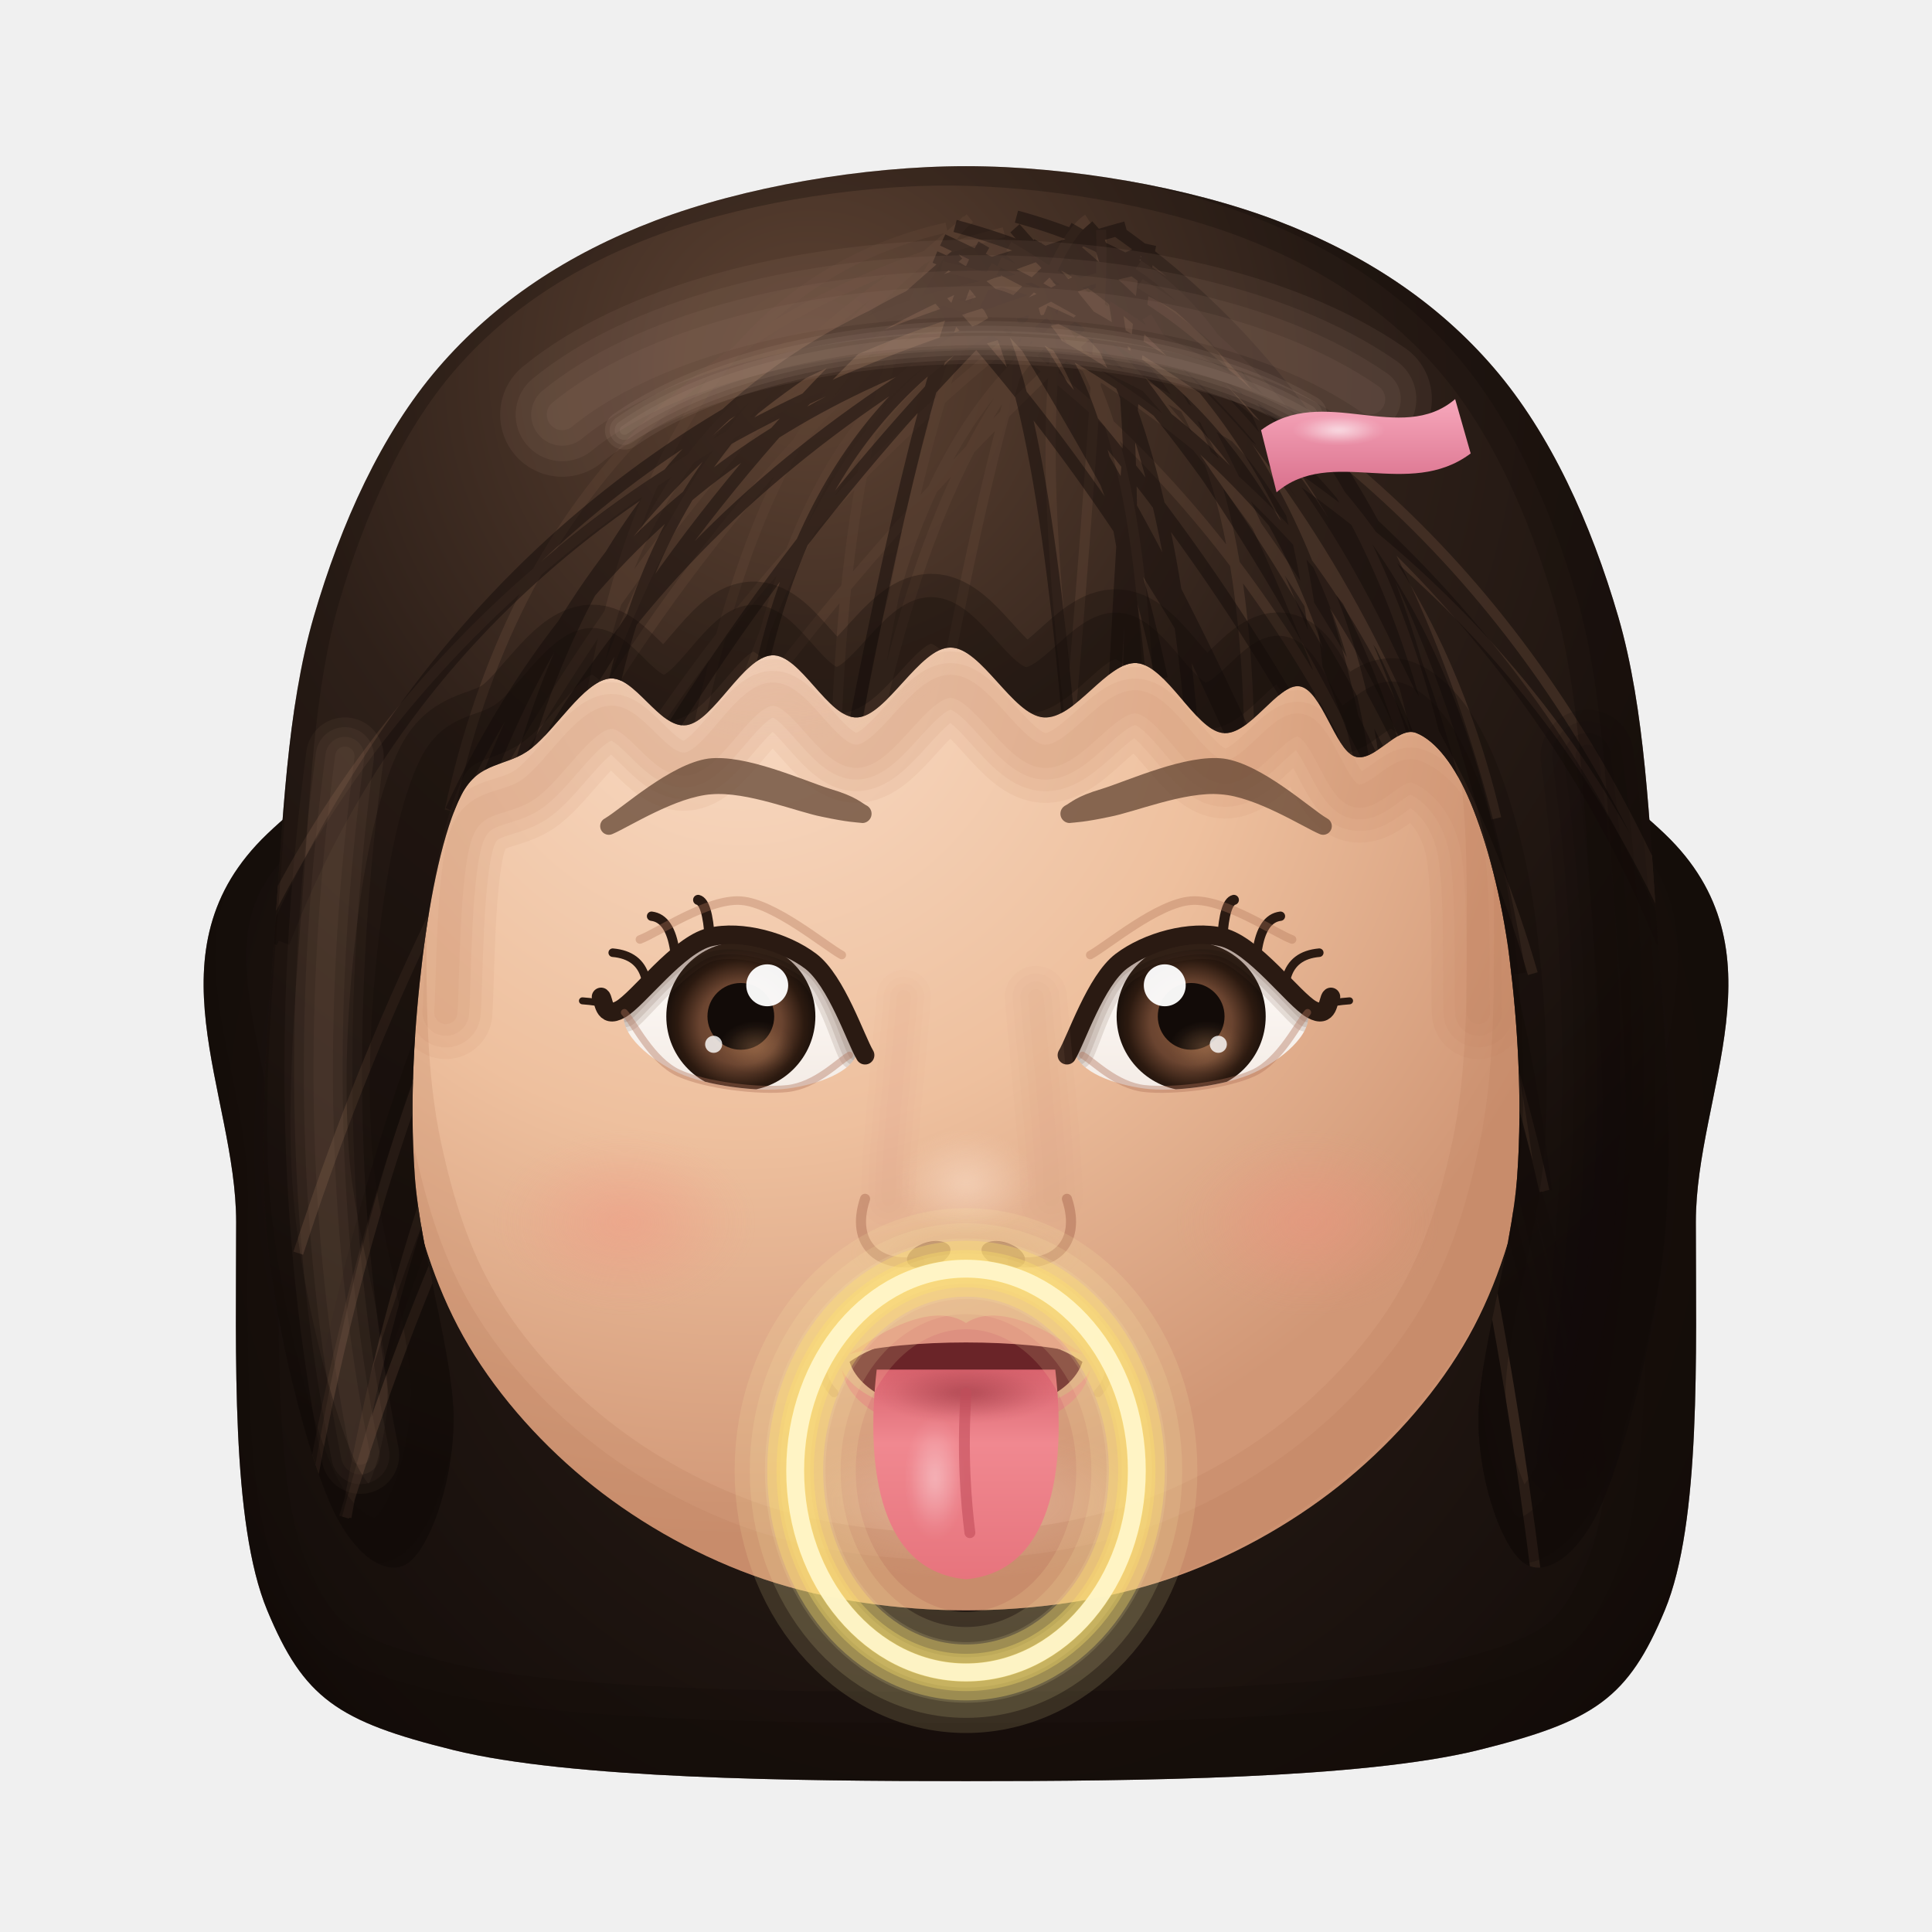
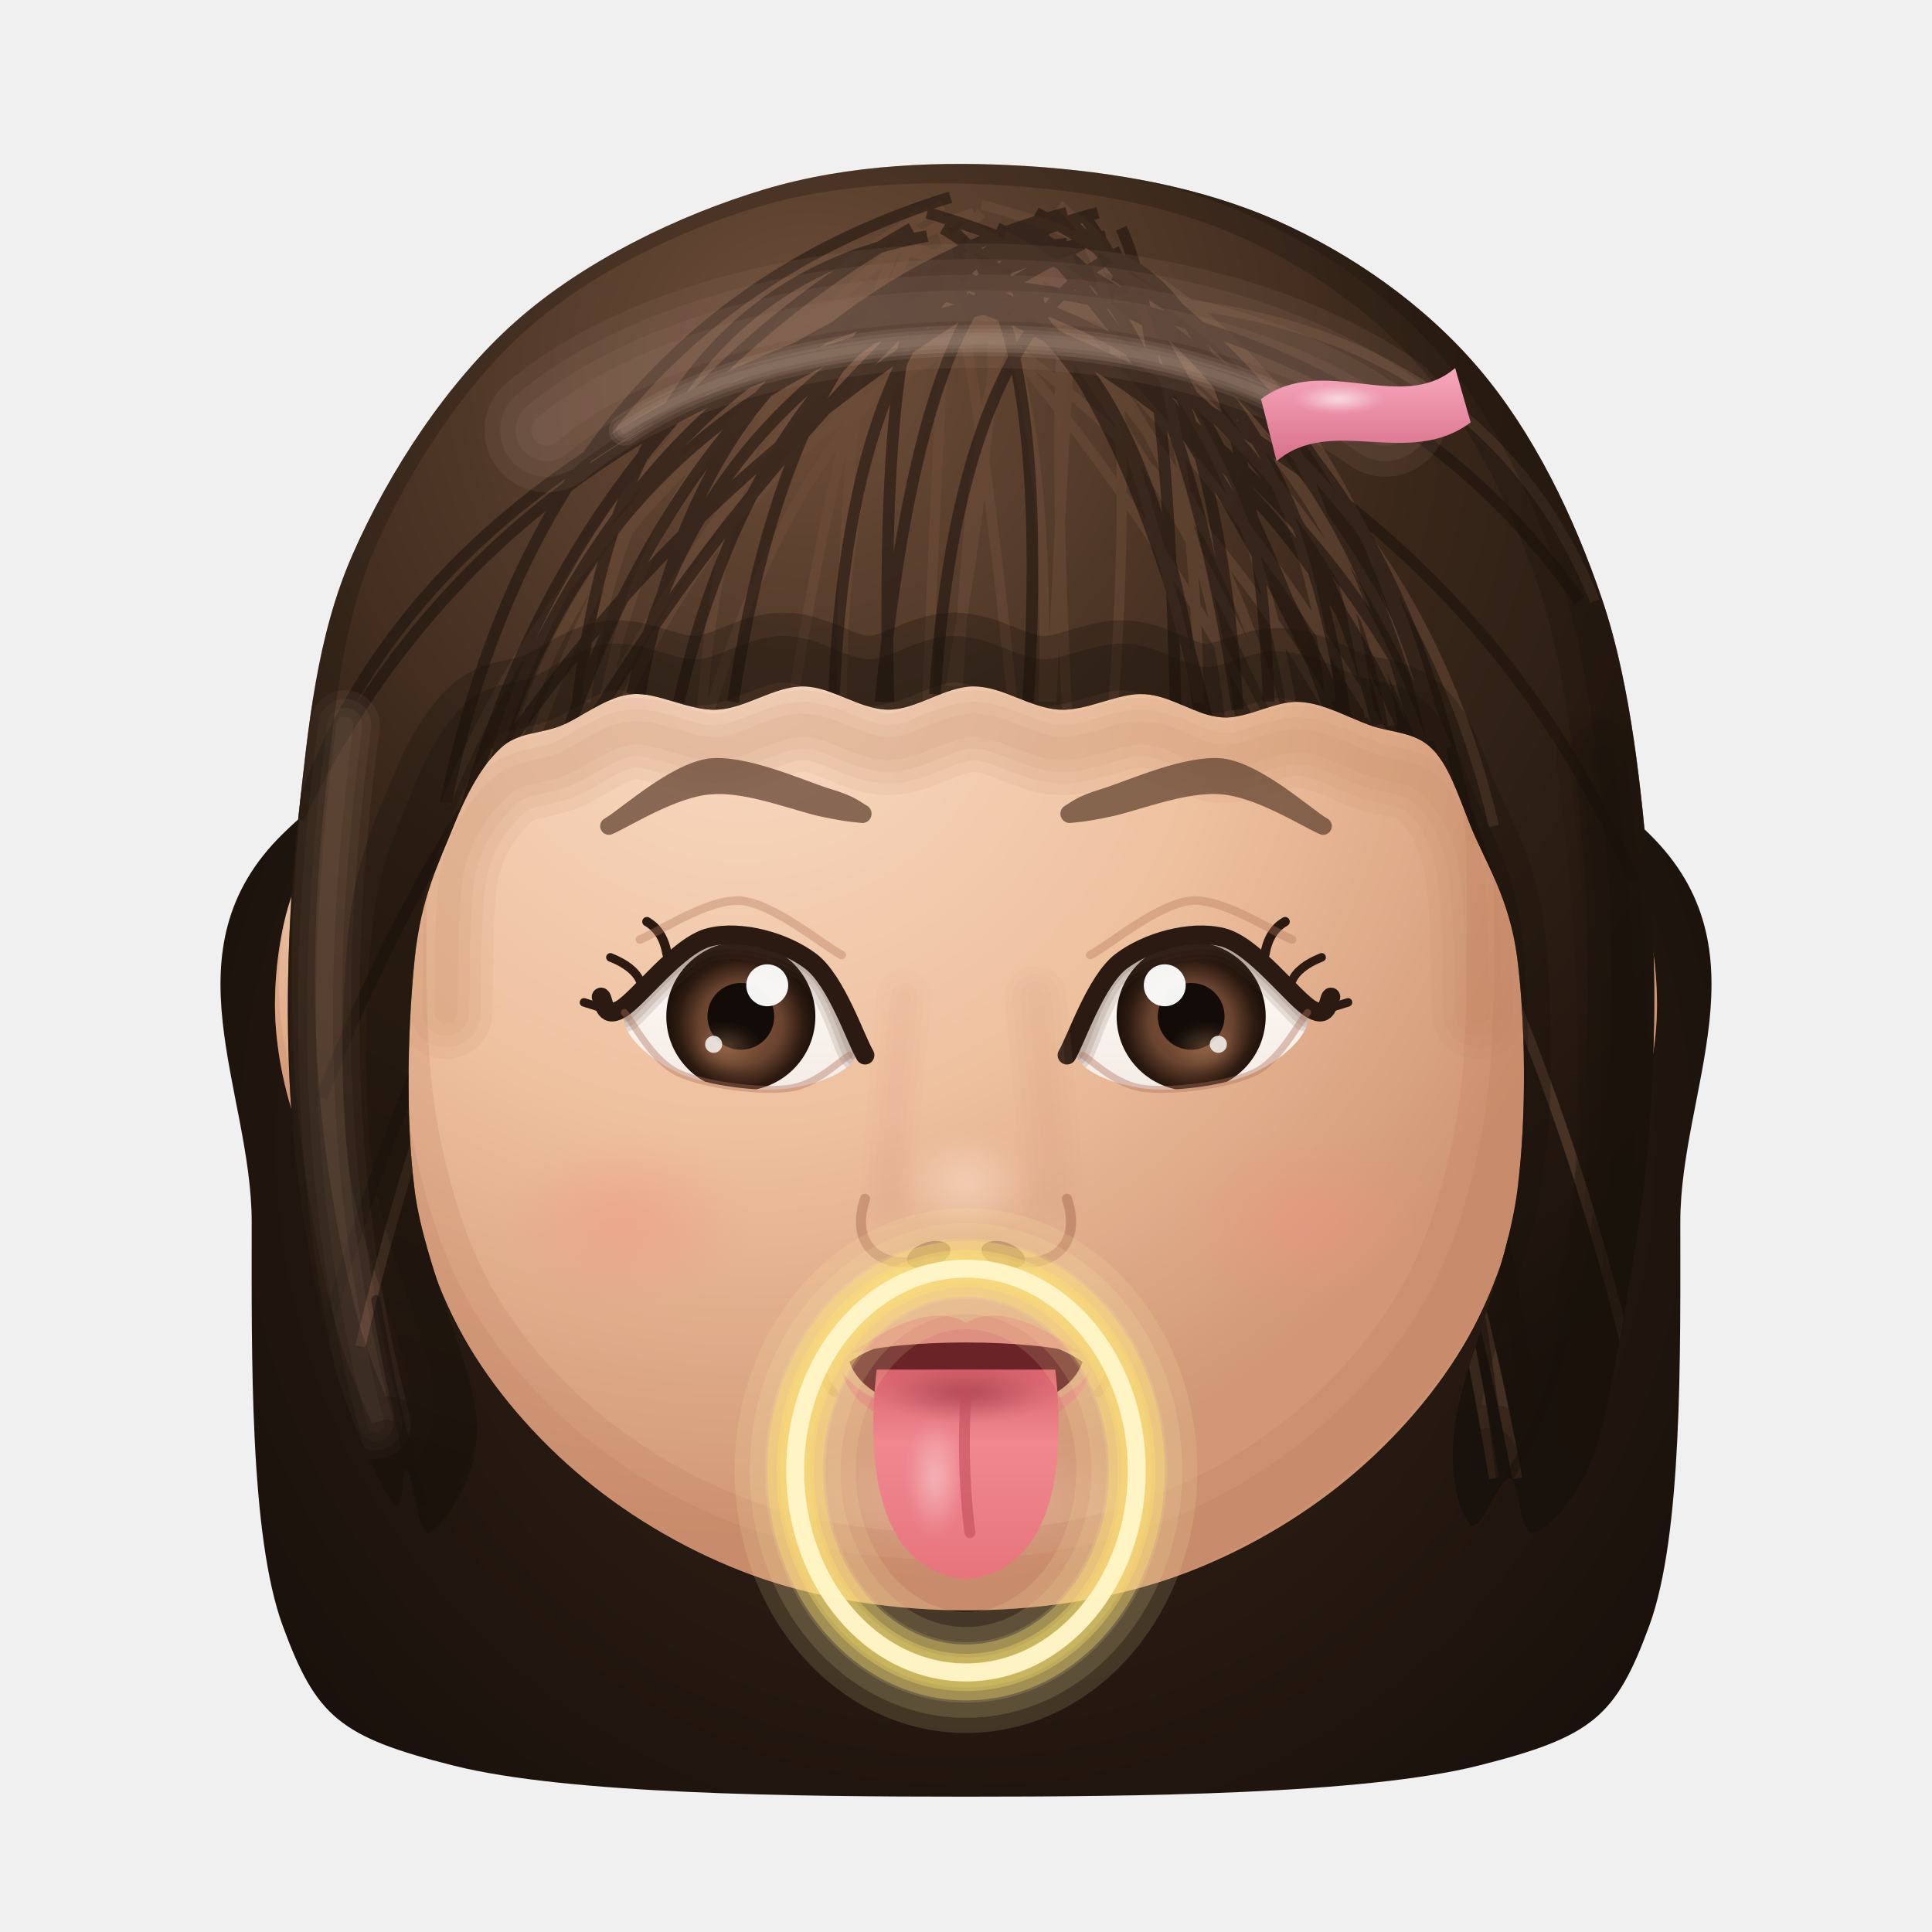
<svg xmlns="http://www.w3.org/2000/svg" viewBox="0 0 400 400" width="400" height="400">
  <defs>
-     <radialGradient id="recd31c5" cx="0" cy="20" r="110" gradientUnits="userSpaceOnUse">
-       <stop offset="0" stop-color="#2E2019" />
-       <stop offset="1" stop-color="#140D0A" />
-     </radialGradient>
-     <path id="pdc1b035" d="M-90,-20C-105.7,-5 -94,13.3 -94,30C-94,46.7 -94.7,68.7 -90,80C-85.3,91.3 -81,94.3 -66,98C-51,101.7 -22,102 0,102C22,102 51,101.7 66,98C81,94.3 85.3,91.3 90,80C94.7,68.7 94,46.7 94,30C94,13.3 105.7,-5 90,-20C74.3,-35 30,-60 0,-60C-30,-60 -74.3,-35 -90,-20Z" />
-     <clipPath id="cdc1b035">
-       <use href="#pdc1b035" />
-     </clipPath>
+     <radialGradient id="r935ad18" cx="0" cy="20" r="110" gradientUnits="userSpaceOnUse">
+       <stop offset="0" stop-color="#382619" />
+       <stop offset="1" stop-color="#1A110C" />
+     </radialGradient>
+     <path id="p3f4fd0a" d="M-88,-20C-103.3,-5 -92,13 -92,30C-92,47 -92.3,70.3 -88,82C-83.7,93.7 -80.7,96.3 -66,100C-51.3,103.7 -22,104 0,104C22,104 51.3,103.7 66,100C80.7,96.3 83.7,93.7 88,82C92.3,70.3 92,47 92,30C92,13 103.3,-5 88,-20C72.7,-35 29.3,-60 0,-60C-29.3,-60 -72.7,-35 -88,-20Z" />
    <radialGradient id="r80f656a" cx="-80" cy="-16" r="40" gradientUnits="userSpaceOnUse">
      <stop offset="0" stop-color="#F6D5BC" />
      <stop offset="0.55" stop-color="#EBBC9A" />
      <stop offset="1" stop-color="#CF9474" />
    </radialGradient>
    <path id="p6ff11f0" d="M-66,-16C-68.8,-21 -73.7,-22.3 -77,-22C-80.3,-21.7 -84,-18 -86,-14C-88,-10 -89,-3.3 -89,2C-89,7.3 -87.8,13.3 -86,18C-84.2,22.7 -81.3,27.8 -78,30C-74.7,32.2 -69,34.7 -66,31C-63,27.3 -60,15.8 -60,8C-60,0.2 -63.2,-11 -66,-16Z" />
    <radialGradient id="reec52cc" cx="0.5" cy="0.5" r="0.5">
      <stop offset="0" stop-color="#B97B5C" stop-opacity="0.45" />
      <stop offset="0.15" stop-color="#B97B5C" stop-opacity="0.405" />
      <stop offset="0.5" stop-color="#B97B5C" stop-opacity="0.225" />
      <stop offset="0.78" stop-color="#B97B5C" stop-opacity="0.072" />
      <stop offset="1" stop-color="#B97B5C" stop-opacity="0" />
    </radialGradient>
    <radialGradient id="r5f001e2" cx="0.5" cy="0.5" r="0.5">
      <stop offset="0" stop-color="#F9DCC6" stop-opacity="0.5" />
      <stop offset="0.15" stop-color="#F9DCC6" stop-opacity="0.45" />
      <stop offset="0.5" stop-color="#F9DCC6" stop-opacity="0.25" />
      <stop offset="0.78" stop-color="#F9DCC6" stop-opacity="0.08" />
      <stop offset="1" stop-color="#F9DCC6" stop-opacity="0" />
    </radialGradient>
    <clipPath id="c6ff11f0">
      <use href="#p6ff11f0" />
    </clipPath>
    <radialGradient id="r4cbd261" cx="60" cy="-16" r="40" gradientUnits="userSpaceOnUse">
      <stop offset="0" stop-color="#F6D5BC" />
      <stop offset="0.55" stop-color="#EBBC9A" />
      <stop offset="1" stop-color="#CF9474" />
    </radialGradient>
    <path id="p740158a" d="M66,-16C68.8,-21 73.7,-22.3 77,-22C80.3,-21.7 84,-18 86,-14C88,-10 89,-3.3 89,2C89,7.3 87.8,13.3 86,18C84.2,22.7 81.3,27.8 78,30C74.7,32.2 69,34.7 66,31C63,27.3 60,15.8 60,8C60,0.2 63.2,-11 66,-16Z" />
    <clipPath id="c740158a">
      <use href="#p740158a" />
    </clipPath>
    <radialGradient id="reb9136f" cx="-28.8" cy="-44.5" r="115" gradientUnits="userSpaceOnUse">
      <stop offset="0" stop-color="#F9DCC6" />
      <stop offset="0.55" stop-color="#EEC09E" />
      <stop offset="1" stop-color="#D19776" />
    </radialGradient>
    <path id="p3d2956b" d="M0,-82C12.7,-82 27.8,-80.7 38,-77C48.2,-73.3 55.3,-67.5 61,-60C66.7,-52.5 69.8,-41.7 72,-32C74.2,-22.3 74,-11.3 74,-2C74,7.3 73.7,16 72,24C70.3,32 68,39.3 64,46C60,52.7 54.3,59 48,64C41.7,69 34,73.3 26,76C18,78.7 8.7,80 0,80C-8.7,80 -18,78.7 -26,76C-34,73.3 -41.7,69 -48,64C-54.3,59 -60,52.7 -64,46C-68,39.3 -70.3,32 -72,24C-73.7,16 -74,7.3 -74,-2C-74,-11.3 -74.2,-22.3 -72,-32C-69.8,-41.7 -66.7,-52.5 -61,-60C-55.3,-67.5 -48.2,-73.3 -38,-77C-27.8,-80.7 -12.7,-82 0,-82Z" />
    <radialGradient id="r905c3b6" cx="0.5" cy="0.5" r="0.5">
      <stop offset="0" stop-color="#F3907F" stop-opacity="0.38" />
      <stop offset="0.15" stop-color="#F3907F" stop-opacity="0.342" />
      <stop offset="0.5" stop-color="#F3907F" stop-opacity="0.19" />
      <stop offset="0.78" stop-color="#F3907F" stop-opacity="0.061" />
      <stop offset="1" stop-color="#F3907F" stop-opacity="0" />
    </radialGradient>
-     <path id="p8569b68" d="M66,3C65.8,-0.7 66.3,-13.8 65,-19C63.7,-24.2 60.5,-27 58,-28C55.5,-29 52.5,-24 50,-25C47.5,-26 45.8,-33.5 43,-34C40.2,-34.5 36.5,-27.5 33,-28C29.5,-28.5 25.8,-36.7 22,-37C18.2,-37.3 14,-29.7 10,-30C6,-30.3 2,-39 -2,-39C-6,-39 -10.2,-30.2 -14,-30C-17.8,-29.8 -21.3,-38.2 -25,-38C-28.7,-37.8 -32.5,-29.5 -36,-29C-39.5,-28.5 -42.7,-35.5 -46,-35C-49.3,-34.5 -52.8,-28.5 -56,-26C-59.2,-23.5 -63.2,-24.8 -65,-20C-66.8,-15.2 -66.7,-0.8 -67,3" />
+     <path id="p5584b2d" d="M66,3C65.8,-0.2 66,-11.2 65,-16C64,-20.8 62.2,-23.8 60,-26C57.8,-28.2 54.8,-28 52,-29C49.2,-30 46.2,-31.8 43,-32C39.8,-32.2 36.3,-29.8 33,-30C29.7,-30.2 26.5,-32.8 23,-33C19.5,-33.2 15.7,-30.8 12,-31C8.3,-31.2 4.7,-34 1,-34C-2.7,-34 -6.3,-31 -10,-31C-13.7,-31 -17.3,-34 -21,-34C-24.7,-34 -28.3,-31.2 -32,-31C-35.7,-30.8 -39.7,-33.3 -43,-33C-46.3,-32.7 -49.2,-30.2 -52,-29C-54.8,-27.8 -57.7,-28.2 -60,-26C-62.3,-23.8 -64.8,-20.8 -66,-16C-67.2,-11.2 -66.8,-0.2 -67,3" />
    <radialGradient id="r86c3597" cx="0.5" cy="0.5" r="0.5">
      <stop offset="0" stop-color="#F9DCC6" stop-opacity="0.35" />
      <stop offset="0.15" stop-color="#F9DCC6" stop-opacity="0.315" />
      <stop offset="0.5" stop-color="#F9DCC6" stop-opacity="0.175" />
      <stop offset="0.78" stop-color="#F9DCC6" stop-opacity="0.056" />
      <stop offset="1" stop-color="#F9DCC6" stop-opacity="0" />
    </radialGradient>
    <clipPath id="c3d2956b">
      <use href="#p3d2956b" />
    </clipPath>
    <path id="p6104e40" d="M-45.5,-20C-43.4,-20.9 -37.3,-24.8 -32.8,-25.1C-28.2,-25.5 -21.7,-22.8 -18.5,-22.2C-15.2,-21.5 -14.2,-21.5 -13.3,-21.4 A1.2,1.2 0 0 0 -12.7,-23.6C-13.5,-24 -14.1,-24.8 -17.5,-25.8C-21,-26.9 -28.4,-30.3 -33.2,-29.7C-38.1,-29 -44.3,-23.3 -46.5,-22 A1.1,1.1 0 0 0 -45.5,-20Z" />
    <path id="pb39725d" d="M46.5,-22C44.3,-23.3 38.1,-29 33.2,-29.7C28.4,-30.3 21,-26.9 17.5,-25.8C14.1,-24.8 13.5,-24 12.7,-23.6 A1.2,1.2 0 0 0 13.3,-21.4C14.2,-21.5 15.2,-21.5 18.5,-22.2C21.7,-22.8 28.2,-25.5 32.8,-25.1C37.3,-24.8 43.4,-20.9 45.5,-20 A1.1,1.1 0 0 0 46.5,-22Z" />
    <linearGradient id="l643fc11" x1="0" y1="0" x2="0" y2="1">
      <stop offset="0" stop-color="#E9DDD7" />
      <stop offset="0.35" stop-color="#FBF6F2" />
      <stop offset="1" stop-color="#F4ECE6" />
    </linearGradient>
    <path id="pf1b0d2a" d="M-14,8C-13.5,5.3 -16.8,-0.7 -20,-3.1C-23.2,-5.4 -29,-7.1 -33,-6.1C-37,-5.1 -43.3,0.2 -44,3C-44.7,5.8 -40.5,9.2 -37,10.8C-33.5,12.4 -26.8,13.3 -23,12.8C-19.2,12.3 -14.5,10.7 -14,8Z" />
    <radialGradient id="r6b9c2b1" cx="0.5" cy="0.55" r="0.5">
      <stop offset="0" stop-color="#8A5A3C" />
      <stop offset="0.55" stop-color="#6A4430" />
      <stop offset="0.85" stop-color="#2C1A10" />
      <stop offset="1" stop-color="#1C110B" />
    </radialGradient>
    <radialGradient id="ra677a06" cx="0.5" cy="0.5" r="0.5">
      <stop offset="0" stop-color="#C08A5E" stop-opacity="0.35" />
      <stop offset="0.15" stop-color="#C08A5E" stop-opacity="0.315" />
      <stop offset="0.5" stop-color="#C08A5E" stop-opacity="0.175" />
      <stop offset="0.78" stop-color="#C08A5E" stop-opacity="0.056" />
      <stop offset="1" stop-color="#C08A5E" stop-opacity="0" />
    </radialGradient>
    <clipPath id="cf1b0d2a">
      <use href="#pf1b0d2a" />
    </clipPath>
    <path id="p7182d89" d="M-13,8.5C-14.2,6.5 -16.7,-1.1 -20,-3.6C-23.3,-6.1 -28.9,-7.7 -33,-6.7C-37.1,-5.7 -42.2,1.3 -44.5,2.6C-46.8,3.9 -46.6,1.3 -47,1" />
    <path id="p123917f" d="M14,8C13.5,5.3 16.8,-0.7 20,-3.1C23.2,-5.4 29,-7.1 33,-6.1C37,-5.1 43.3,0.2 44,3C44.7,5.8 40.5,9.2 37,10.8C33.5,12.4 26.8,13.3 23,12.8C19.2,12.3 14.5,10.7 14,8Z" />
    <clipPath id="c123917f">
      <use href="#p123917f" />
    </clipPath>
    <radialGradient id="ra966ed8" cx="0.5" cy="0.5" r="0.5">
      <stop offset="0" stop-color="#F9DCC6" stop-opacity="0.55" />
      <stop offset="0.15" stop-color="#F9DCC6" stop-opacity="0.495" />
      <stop offset="0.5" stop-color="#F9DCC6" stop-opacity="0.275" />
      <stop offset="0.78" stop-color="#F9DCC6" stop-opacity="0.088" />
      <stop offset="1" stop-color="#F9DCC6" stop-opacity="0" />
    </radialGradient>
    <radialGradient id="r39f7eea" cx="0.5" cy="0.5" r="0.5">
      <stop offset="0" stop-color="#B97B5C" stop-opacity="0.22" />
      <stop offset="0.15" stop-color="#B97B5C" stop-opacity="0.198" />
      <stop offset="0.5" stop-color="#B97B5C" stop-opacity="0.11" />
      <stop offset="0.78" stop-color="#B97B5C" stop-opacity="0.035" />
      <stop offset="1" stop-color="#B97B5C" stop-opacity="0" />
    </radialGradient>
    <linearGradient id="l51261d5" x1="0" y1="0" x2="0" y2="1">
      <stop offset="0" stop-color="#D9636E" />
      <stop offset="0.35" stop-color="#F08890" />
      <stop offset="1" stop-color="#E7747D" />
    </linearGradient>
    <radialGradient id="r46a6bf5" cx="0.5" cy="0.5" r="0.5">
      <stop offset="0" stop-color="#FFFFFF" stop-opacity="0.35" />
      <stop offset="0.15" stop-color="#FFFFFF" stop-opacity="0.315" />
      <stop offset="0.5" stop-color="#FFFFFF" stop-opacity="0.175" />
      <stop offset="0.78" stop-color="#FFFFFF" stop-opacity="0.056" />
      <stop offset="1" stop-color="#FFFFFF" stop-opacity="0" />
    </radialGradient>
    <radialGradient id="r016c783" cx="0.5" cy="0.5" r="0.5">
      <stop offset="0" stop-color="#8E2E38" stop-opacity="0.5" />
      <stop offset="0.15" stop-color="#8E2E38" stop-opacity="0.45" />
      <stop offset="0.5" stop-color="#8E2E38" stop-opacity="0.25" />
      <stop offset="0.78" stop-color="#8E2E38" stop-opacity="0.08" />
      <stop offset="1" stop-color="#8E2E38" stop-opacity="0" />
    </radialGradient>
    <clipPath id="cb35c1b0">
      <path d="M-11.5,49 C-13,62 -11,75 0,76 C11,75 13,62 11.5,49Z" />
    </clipPath>
-     <radialGradient id="re4d4802" cx="-20" cy="-80" r="150" gradientUnits="userSpaceOnUse">
-       <stop offset="0" stop-color="#5E4333" />
-       <stop offset="0.45" stop-color="#2E2019" />
-       <stop offset="1" stop-color="#140D0A" />
-     </radialGradient>
-     <path id="pfc30fd0" d="M-82,66C-85,59 -88.8,44.3 -90,32C-91.2,19.7 -90,5.3 -89,-8C-88,-21.3 -87.5,-36 -84,-48C-80.5,-60 -75.3,-71.5 -68,-80C-60.7,-88.5 -51.3,-94.7 -40,-99C-28.7,-103.3 -13.3,-106 0,-106C13.3,-106 28.7,-103.3 40,-99C51.3,-94.7 60.7,-88.5 68,-80C75.3,-71.5 80.5,-60 84,-48C87.5,-36 88,-21.3 89,-8C90,5.3 91.2,19.7 90,32C88.8,44.3 85,59 82,66C79,73 74.7,75.7 72,74C69.3,72.3 66.2,64.3 66,56C65.8,47.7 70.3,34 71,24C71.7,14 71,4 70,-4C69,-12 67,-19.2 65,-24C63,-28.8 60.5,-32 58,-33C55.5,-34 52.5,-29 50,-30C47.5,-31 45.8,-38.5 43,-39C40.2,-39.5 36.5,-32.5 33,-33C29.5,-33.5 25.8,-41.7 22,-42C18.2,-42.3 14,-34.7 10,-35C6,-35.3 2,-44 -2,-44C-6,-44 -10.2,-35.2 -14,-35C-17.8,-34.8 -21.3,-43.2 -25,-43C-28.7,-42.8 -32.5,-34.5 -36,-34C-39.5,-33.5 -42.7,-40.5 -46,-40C-49.3,-39.5 -52.8,-33.5 -56,-31C-59.2,-28.5 -62.7,-29.5 -65,-25C-67.3,-20.5 -69,-12.2 -70,-4C-71,4.2 -71.7,14 -71,24C-70.3,34 -65.8,47.7 -66,56C-66.2,64.3 -69.3,72.3 -72,74C-74.7,75.7 -79,73 -82,66Z" />
-     <clipPath id="cfc30fd0">
-       <use href="#pfc30fd0" />
+     <radialGradient id="rf20a7a3" cx="-20" cy="-80" r="160" gradientUnits="userSpaceOnUse">
+       <stop offset="0" stop-color="#6E4E3A" />
+       <stop offset="0.5" stop-color="#382619" />
+       <stop offset="1" stop-color="#1A110C" />
+     </radialGradient>
+     <path id="p1b52495" d="M-74,66C-75.7,63.3 -79.8,54.7 -82,46C-84.2,37.3 -86.3,25.3 -87,14C-87.7,2.7 -87.3,-10.3 -86,-22C-84.7,-33.7 -83.7,-45.3 -79,-56C-74.3,-66.7 -66.8,-78.2 -58,-86C-49.2,-93.8 -37,-99.7 -26,-103C-15,-106.3 -3,-106.7 8,-106C19,-105.3 30.3,-103.3 40,-99C49.7,-94.7 59,-88.2 66,-80C73,-71.8 78.3,-61 82,-50C85.7,-39 87,-25.3 88,-14C89,-2.7 88.7,8 88,18C87.3,28 85.3,38.7 84,46C82.7,53.3 81.8,58 80,62C78.2,66 74.7,69.8 73,70C71.3,70.2 71.3,63.2 70,63C68.7,62.8 66.2,70.2 65,69C63.8,67.8 62,63.2 63,56C64,48.8 69.7,36 71,26C72.3,16 72,3.8 71,-4C70,-11.8 66.8,-16.5 65,-21C63.2,-25.5 62.2,-28.8 60,-31C57.8,-33.2 54.8,-33 52,-34C49.2,-35 46.2,-36.8 43,-37C39.8,-37.2 36.3,-34.8 33,-35C29.7,-35.2 26.5,-37.8 23,-38C19.5,-38.2 15.7,-35.8 12,-36C8.3,-36.2 4.7,-39 1,-39C-2.7,-39 -6.3,-36 -10,-36C-13.7,-36 -17.3,-39 -21,-39C-24.7,-39 -28.3,-36.2 -32,-36C-35.7,-35.8 -39.7,-38.3 -43,-38C-46.3,-37.7 -49.2,-35.2 -52,-34C-54.8,-32.8 -57.7,-33.2 -60,-31C-62.3,-28.8 -64.2,-25.5 -66,-21C-67.8,-16.5 -70.2,-11.8 -71,-4C-71.8,3.8 -72.3,16 -71,26C-69.7,36 -63.3,48.7 -63,56C-62.7,63.3 -67.5,69 -69,70C-70.5,71 -71.2,62.7 -72,62C-72.8,61.3 -72.3,68.7 -74,66Z" />
+     <clipPath id="c1b52495">
+       <use href="#p1b52495" />
    </clipPath>
    <linearGradient id="l6bf6fd4" x1="0" y1="0" x2="0" y2="1">
      <stop offset="0" stop-color="#F7A8BC" />
      <stop offset="1" stop-color="#D9708C" />
    </linearGradient>
    <radialGradient id="r46abcca" cx="0.5" cy="0.5" r="0.5">
      <stop offset="0" stop-color="#FFFFFF" stop-opacity="0.6" />
      <stop offset="0.15" stop-color="#FFFFFF" stop-opacity="0.54" />
      <stop offset="0.5" stop-color="#FFFFFF" stop-opacity="0.3" />
      <stop offset="0.78" stop-color="#FFFFFF" stop-opacity="0.096" />
      <stop offset="1" stop-color="#FFFFFF" stop-opacity="0" />
    </radialGradient>
  </defs>
  <g transform="translate(200 204.8) scale(1.6075)">
-     <use href="#pdc1b035" fill="url(#recd31c5)" />
-     <g clip-path="url(#cdc1b035)">
-       <g transform="translate(-2.5 -3.5)">
-         <use href="#pdc1b035" fill="none" stroke="#140D0A" stroke-linecap="round" stroke-linejoin="round" stroke-opacity="0.293" stroke-width="16" />
-         <use href="#pdc1b035" fill="none" stroke="#140D0A" stroke-linecap="round" stroke-linejoin="round" stroke-opacity="0.293" stroke-width="8" />
-       </g>
-     </g>
+     <use href="#p3f4fd0a" fill="url(#r935ad18)" />
    <use href="#p6ff11f0" fill="url(#r80f656a)" />
    <g clip-path="url(#c6ff11f0)">
      <ellipse cx="-79" cy="2" rx="8" ry="15" fill="url(#reec52cc)" />
      <ellipse cx="-84" cy="-10" rx="5" ry="8" fill="url(#r5f001e2)" />
      <path d="M-74,-14 C-84,-14 -86,6 -79,20" fill="none" stroke="#B97B5C" stroke-width="2.2" stroke-linecap="round" stroke-linejoin="round" stroke-opacity="0.45" />
    </g>
    <g clip-path="url(#c6ff11f0)">
      <g transform="translate(-1.5 -2.5)">
        <use href="#p6ff11f0" fill="none" stroke="#B97B5C" stroke-linecap="round" stroke-linejoin="round" stroke-opacity="0.194" stroke-width="8" />
        <use href="#p6ff11f0" fill="none" stroke="#B97B5C" stroke-linecap="round" stroke-linejoin="round" stroke-opacity="0.194" stroke-width="4" />
      </g>
    </g>
    <use href="#p740158a" fill="url(#r4cbd261)" />
    <g clip-path="url(#c740158a)">
      <ellipse cx="79" cy="2" rx="8" ry="15" fill="url(#reec52cc)" />
      <ellipse cx="84" cy="-10" rx="5" ry="8" fill="url(#r5f001e2)" />
      <path d="M74,-14 C84,-14 86,6 79,20" fill="none" stroke="#B97B5C" stroke-width="2.2" stroke-linecap="round" stroke-linejoin="round" stroke-opacity="0.45" />
    </g>
    <g clip-path="url(#c740158a)">
      <g transform="translate(1.5 -2.5)">
        <use href="#p740158a" fill="none" stroke="#B97B5C" stroke-linecap="round" stroke-linejoin="round" stroke-opacity="0.194" stroke-width="8" />
        <use href="#p740158a" fill="none" stroke="#B97B5C" stroke-linecap="round" stroke-linejoin="round" stroke-opacity="0.194" stroke-width="4" />
      </g>
    </g>
    <g clip-path="url(#c3d2956b)">
      <use href="#p3d2956b" fill="url(#reb9136f)" />
      <ellipse cx="-44" cy="30" rx="17" ry="12" fill="url(#r905c3b6)" />
      <ellipse cx="44" cy="30" rx="17" ry="12" fill="url(#r905c3b6)" />
      <ellipse cx="-24" cy="-50" rx="26" ry="18" fill="url(#r5f001e2)" />
-       <use href="#p8569b68" fill="none" stroke="#B97B5C" stroke-linecap="round" stroke-linejoin="round" stroke-opacity="0.092" stroke-width="12" />
-       <use href="#p8569b68" fill="none" stroke="#B97B5C" stroke-linecap="round" stroke-linejoin="round" stroke-opacity="0.092" stroke-width="9" />
-       <use href="#p8569b68" fill="none" stroke="#B97B5C" stroke-linecap="round" stroke-linejoin="round" stroke-opacity="0.092" stroke-width="6" />
-       <use href="#p8569b68" fill="none" stroke="#B97B5C" stroke-linecap="round" stroke-linejoin="round" stroke-opacity="0.092" stroke-width="3" />
+       <use href="#p5584b2d" fill="none" stroke="#B97B5C" stroke-linecap="round" stroke-linejoin="round" stroke-opacity="0.085" stroke-width="12" />
+       <use href="#p5584b2d" fill="none" stroke="#B97B5C" stroke-linecap="round" stroke-linejoin="round" stroke-opacity="0.085" stroke-width="9" />
+       <use href="#p5584b2d" fill="none" stroke="#B97B5C" stroke-linecap="round" stroke-linejoin="round" stroke-opacity="0.085" stroke-width="6" />
+       <use href="#p5584b2d" fill="none" stroke="#B97B5C" stroke-linecap="round" stroke-linejoin="round" stroke-opacity="0.085" stroke-width="3" />
      <ellipse cx="0" cy="66" rx="26" ry="10" fill="url(#r86c3597)" />
    </g>
    <g clip-path="url(#c3d2956b)">
      <g transform="translate(-2.5 -3)">
-         <use href="#p3d2956b" fill="none" stroke="#B97B5C" stroke-linecap="round" stroke-linejoin="round" stroke-opacity="0.213" stroke-width="14" />
-         <use href="#p3d2956b" fill="none" stroke="#B97B5C" stroke-linecap="round" stroke-linejoin="round" stroke-opacity="0.213" stroke-width="7" />
+         <use href="#p3d2956b" fill="none" stroke="#B97B5C" stroke-linecap="round" stroke-linejoin="round" stroke-opacity="0.200" stroke-width="14" />
+         <use href="#p3d2956b" fill="none" stroke="#B97B5C" stroke-linecap="round" stroke-linejoin="round" stroke-opacity="0.200" stroke-width="7" />
      </g>
    </g>
    <use href="#p6104e40" fill="#5E412F" fill-opacity=".72" />
    <use href="#pb39725d" fill="#5E412F" fill-opacity=".72" />
    <g clip-path="url(#cf1b0d2a)">
      <use href="#pf1b0d2a" fill="url(#l643fc11)" />
      <circle cx="-29" cy="3.5" r="9.6" fill="url(#r6b9c2b1)" />
      <circle cx="-29" cy="3.5" r="4.3" fill="#120B08" />
-       <ellipse cx="-27" cy="7.5" rx="4.8" ry="3.4" fill="url(#ra677a06)" />
+       <ellipse cx="-31" cy="7.5" rx="4.8" ry="3.4" fill="url(#ra677a06)" />
      <g fill="none" stroke="#5A3A2C" stroke-linecap="round" stroke-linejoin="round" stroke-opacity="0.139">
        <path d="M-14,8C-15,6.2 -16.8,-0.7 -20,-3.1C-23.2,-5.4 -29,-7.1 -33,-6.1C-37,-5.1 -42.2,1.5 -44,3" stroke-width="5" />
        <path d="M-14,8C-15,6.2 -16.8,-0.7 -20,-3.1C-23.2,-5.4 -29,-7.1 -33,-6.1C-37,-5.1 -42.2,1.5 -44,3" stroke-width="3.8" />
        <path d="M-14,8C-15,6.2 -16.8,-0.7 -20,-3.1C-23.2,-5.4 -29,-7.1 -33,-6.1C-37,-5.1 -42.2,1.5 -44,3" stroke-width="2.5" />
        <path d="M-14,8C-15,6.2 -16.8,-0.7 -20,-3.1C-23.2,-5.4 -29,-7.1 -33,-6.1C-37,-5.1 -42.2,1.5 -44,3" stroke-width="1.2" />
      </g>
    </g>
    <circle cx="-25.6" cy="-0.5" r="2.7" fill="#FFFFFF" fill-opacity=".95" />
    <circle cx="-32.5" cy="7.1" r="1.1" fill="#FFFFFF" fill-opacity=".8" />
    <use href="#p7182d89" fill="none" stroke="#2A1A12" stroke-width="2.4" stroke-linecap="round" stroke-linejoin="round" />
-     <path d="M-33,-6.5 Q-33.3,-11.2 -34.5,-11.5" fill="none" stroke="#2A1A12" stroke-width="1.3" stroke-linecap="round" stroke-linejoin="round" />
-     <path d="M-37.5,-4.9 Q-38.1,-9.1 -40.5,-9.4" fill="none" stroke="#2A1A12" stroke-width="1.2" stroke-linecap="round" stroke-linejoin="round" />
-     <path d="M-41.3,-1.5 Q-42.1,-4.4 -45.5,-4.7" fill="none" stroke="#2A1A12" stroke-width="1.1" stroke-linecap="round" stroke-linejoin="round" />
-     <path d="M-44.4,2.9 Q-45.4,1.8 -49.4,1.5" fill="none" stroke="#2A1A12" stroke-width="0.9" stroke-linecap="round" stroke-linejoin="round" />
-     <path d="M-16,-4.4C-18.2,-5.6 -24.7,-11.1 -29,-11.4C-33.3,-11.7 -39.8,-7.2 -42,-6.4" fill="none" stroke="#B07258" stroke-width="1.1" stroke-linecap="round" stroke-linejoin="round" stroke-opacity="0.35" />
+     <path d="M-38.5,-4.5 Q-39,-7.5 -41.1,-8.7" fill="none" stroke="#2A1A12" stroke-width="1.2" stroke-linecap="round" stroke-linejoin="round" />
+     <path d="M-42,-1.1 Q-42.8,-2.9 -45.8,-4.1" fill="none" stroke="#2A1A12" stroke-width="1.1" stroke-linecap="round" stroke-linejoin="round" />
+     <path d="M-44.6,2.9 Q-45.5,2.9 -49.2,1.7" fill="none" stroke="#2A1A12" stroke-width="1.1" stroke-linecap="round" stroke-linejoin="round" />
+     <path d="M-16,-4.4C-18.2,-5.5 -24.7,-11 -29,-11.4C-33.3,-11.7 -39.8,-7.2 -42,-6.4" fill="none" stroke="#B07258" stroke-width="1.1" stroke-linecap="round" stroke-linejoin="round" stroke-opacity="0.35" />
    <path d="M-44,3C-42.8,4.3 -40.5,9.2 -37,10.8C-33.5,12.4 -26.7,13.2 -23,12.8C-19.3,12.4 -16.3,9.2 -15,8.5" fill="none" stroke="#B07258" stroke-width="0.9" stroke-linecap="round" stroke-linejoin="round" stroke-opacity="0.4" />
    <g clip-path="url(#c123917f)">
      <use href="#p123917f" fill="url(#l643fc11)" />
      <circle cx="29" cy="3.5" r="9.6" fill="url(#r6b9c2b1)" />
      <circle cx="29" cy="3.5" r="4.3" fill="#120B08" />
      <ellipse cx="31" cy="7.5" rx="4.8" ry="3.4" fill="url(#ra677a06)" />
      <g fill="none" stroke="#5A3A2C" stroke-linecap="round" stroke-linejoin="round" stroke-opacity="0.139">
        <path d="M14,8C15,6.2 16.8,-0.7 20,-3.1C23.2,-5.4 29,-7.1 33,-6.1C37,-5.1 42.2,1.5 44,3" stroke-width="5" />
        <path d="M14,8C15,6.2 16.8,-0.7 20,-3.1C23.2,-5.4 29,-7.1 33,-6.1C37,-5.1 42.2,1.5 44,3" stroke-width="3.8" />
        <path d="M14,8C15,6.2 16.8,-0.7 20,-3.1C23.2,-5.4 29,-7.1 33,-6.1C37,-5.1 42.2,1.5 44,3" stroke-width="2.5" />
        <path d="M14,8C15,6.2 16.8,-0.7 20,-3.1C23.2,-5.4 29,-7.1 33,-6.1C37,-5.1 42.2,1.5 44,3" stroke-width="1.2" />
      </g>
    </g>
    <circle cx="25.6" cy="-0.5" r="2.7" fill="#FFFFFF" fill-opacity=".95" />
    <circle cx="32.5" cy="7.1" r="1.1" fill="#FFFFFF" fill-opacity=".8" />
    <path d="M13,8.5C14.2,6.5 16.7,-1.1 20,-3.6C23.3,-6.1 28.9,-7.7 33,-6.7C37.1,-5.7 42.2,1.3 44.5,2.6C46.8,3.9 46.6,1.3 47,1" fill="none" stroke="#2A1A12" stroke-width="2.4" stroke-linecap="round" stroke-linejoin="round" />
-     <path d="M33,-6.5 Q33.3,-11.2 34.5,-11.5" fill="none" stroke="#2A1A12" stroke-width="1.3" stroke-linecap="round" stroke-linejoin="round" />
-     <path d="M37.5,-4.9 Q38.1,-9.1 40.5,-9.4" fill="none" stroke="#2A1A12" stroke-width="1.2" stroke-linecap="round" stroke-linejoin="round" />
-     <path d="M41.3,-1.5 Q42.1,-4.4 45.5,-4.7" fill="none" stroke="#2A1A12" stroke-width="1.1" stroke-linecap="round" stroke-linejoin="round" />
-     <path d="M44.4,2.9 Q45.4,1.8 49.4,1.5" fill="none" stroke="#2A1A12" stroke-width="0.9" stroke-linecap="round" stroke-linejoin="round" />
-     <path d="M16,-4.4C18.2,-5.6 24.7,-11.1 29,-11.4C33.3,-11.7 39.8,-7.2 42,-6.4" fill="none" stroke="#B07258" stroke-width="1.1" stroke-linecap="round" stroke-linejoin="round" stroke-opacity="0.35" />
+     <path d="M38.5,-4.5 Q39,-7.5 41.1,-8.7" fill="none" stroke="#2A1A12" stroke-width="1.2" stroke-linecap="round" stroke-linejoin="round" />
+     <path d="M42,-1.1 Q42.8,-2.9 45.8,-4.1" fill="none" stroke="#2A1A12" stroke-width="1.1" stroke-linecap="round" stroke-linejoin="round" />
+     <path d="M44.6,2.9 Q45.5,2.9 49.2,1.7" fill="none" stroke="#2A1A12" stroke-width="1.1" stroke-linecap="round" stroke-linejoin="round" />
+     <path d="M16,-4.4C18.2,-5.5 24.7,-11 29,-11.4C33.3,-11.7 39.8,-7.2 42,-6.4" fill="none" stroke="#B07258" stroke-width="1.1" stroke-linecap="round" stroke-linejoin="round" stroke-opacity="0.35" />
    <path d="M44,3C42.8,4.3 40.5,9.2 37,10.8C33.5,12.4 26.7,13.2 23,12.8C19.3,12.4 16.3,9.2 15,8.5" fill="none" stroke="#B07258" stroke-width="0.9" stroke-linecap="round" stroke-linejoin="round" stroke-opacity="0.4" />
    <g fill="none" stroke="#D9A07F" stroke-linecap="round" stroke-linejoin="round" stroke-opacity="0.048">
      <path d="M-8,1 C-9,13 -10,21 -10,27" stroke-width="7" />
      <path d="M-8,1 C-9,13 -10,21 -10,27" stroke-width="5.2" />
      <path d="M-8,1 C-9,13 -10,21 -10,27" stroke-width="3.5" />
      <path d="M-8,1 C-9,13 -10,21 -10,27" stroke-width="1.8" />
    </g>
    <g fill="none" stroke="#D9A07F" stroke-linecap="round" stroke-linejoin="round" stroke-opacity="0.073">
      <path d="M9,1 C10,13 11,21 11,27" stroke-width="8" />
      <path d="M9,1 C10,13 11,21 11,27" stroke-width="6" />
      <path d="M9,1 C10,13 11,21 11,27" stroke-width="4" />
      <path d="M9,1 C10,13 11,21 11,27" stroke-width="2" />
    </g>
    <ellipse cx="0" cy="25" rx="9" ry="7" fill="url(#ra966ed8)" />
    <ellipse cx="0" cy="34" rx="15" ry="5" fill="url(#r39f7eea)" />
    <path d="M-13,27 C-15,33 -11,36 -6,35" fill="none" stroke="#B07258" stroke-width="1.3" stroke-linecap="round" stroke-linejoin="round" stroke-opacity="0.5" />
    <path d="M13,27 C15,33 11,36 6,35" fill="none" stroke="#B07258" stroke-width="1.3" stroke-linecap="round" stroke-linejoin="round" stroke-opacity="0.55" />
    <ellipse cx="-4.8" cy="34.2" rx="2.9" ry="1.6" transform="rotate(-18 -4.8 34.2)" fill="#8E4F40" fill-opacity=".72" />
    <ellipse cx="4.8" cy="34.2" rx="2.9" ry="1.6" transform="rotate(18 4.8 34.2)" fill="#8E4F40" fill-opacity=".72" />
    <path d="M-15,48 C-8,43 8,43 15,48 C12,57 -12,57 -15,48Z" fill="#6A2428" />
    <path d="M-15,47 C-8,42 -3,41 0,43 C3,41 8,42 15,47 C8,45 -8,45 -15,47Z" fill="#DD9080" />
    <path d="M-16,49 C-12,57 12,57 16,49 C14,60 -14,60 -16,49Z" fill="#DE8A80" />
    <path d="M-11.5,49 C-13,62 -11,75 0,76 C11,75 13,62 11.5,49Z" fill="url(#l51261d5)" />
    <g clip-path="url(#cb35c1b0)">
      <ellipse cx="-4" cy="63" rx="4" ry="8" fill="url(#r46a6bf5)" />
      <ellipse cx="0" cy="52" rx="12" ry="4" fill="url(#r016c783)" />
      <path d="M0,52 C-.5,60 0,66 .5,70" fill="none" stroke="#C24E5A" stroke-width="1.4" stroke-linecap="round" stroke-linejoin="round" stroke-opacity="0.6" />
    </g>
    <path d="M-17,45 C-19,47 -19,50 -17,52" fill="none" stroke="#B07258" stroke-width="1.1" stroke-linecap="round" stroke-linejoin="round" stroke-opacity="0.4" />
    <path d="M17,45 C19,47 19,50 17,52" fill="none" stroke="#B07258" stroke-width="1.1" stroke-linecap="round" stroke-linejoin="round" stroke-opacity="0.4" />
-     <g clip-path="url(#cfc30fd0)">
-       <use href="#pfc30fd0" fill="url(#re4d4802)" />
-       <path d="M18.3,-86.8 Q-52.6,-22.3 -80.1,68M22.4,-90.9 Q59.7,-68.1 65.7,0M11.2,-92 Q-39.1,-86.4 -48,-38M17.4,-97.8 Q17.9,-87.7 13.3,-33M-4,-87.8 Q-68.2,-31.3 -85,68M4.1,-86.5 Q56.2,-60.1 73,-2M15.3,-86.5 Q36,-79.1 36.5,-31M0.1,-99.1 Q-14.9,-82.8 -16.7,-33M5.5,-95.7 Q55.8,-66.1 67.4,0M15.7,-99.2 Q8,-94.3 -2.2,-42M-3.5,-89 Q66.3,-64.5 91.8,-6M1.1,-86.6 Q43.4,-58.2 62.4,0M5.6,-95 Q57.6,-49.2 74.5,26M18.3,-88 Q44,-72.1 60,-31M13.1,-87.1 Q43.9,-72 56.7,-31M4.9,-97.5 Q-53.7,-82.5 -66.5,-23M0.5,-99.3 Q-58.5,-50.3 -86,34M12.6,-88.4 Q-17.7,-83.7 -27.1,-41M-3.1,-93.1 Q54.5,-80 68.3,-22M13.7,-89 Q68.1,-66.3 92.6,-6M4.3,-93.7 Q46.6,-74.6 52.8,-28M9.7,-89.8 Q54.4,-66.4 69.6,-2M6.6,-86.2 Q-13.7,-80.1 -27.8,-41M-1.5,-96.2 Q-32.5,-80.7 -47.3,-38M17.7,-90.3 Q-2.4,-76.5 -11.7,-33M3.9,-93.2 Q-5.1,-78.8 -12.4,-33M14.2,-91.9 Q7.9,-79.9 13.6,-33M9,-88.6 Q21.5,-78.7 23.4,-40M16.7,-88.4 Q-7.3,-74.6 -12.8,-33M23.3,-86.6 Q61.2,-23 73.5,76M22.2,-93.3 Q42.1,-80.5 45.7,-37M17.9,-91.9 Q-62.3,-67.9 -91.6,-6M13.8,-89.9 Q-62.1,-33 -79.8,68M2.1,-90.4 Q-24,-84.7 -34.8,-32M-2.5,-98.1 Q-39,-89.9 -48.2,-38" fill="none" stroke="#5E4333" stroke-width="1.3" stroke-opacity=".45" />
-       <path d="M9,-94.7 Q25.6,-79.8 29.3,-31M-4,-94.3 Q15.3,-86.2 25.2,-40M6.5,-99.5 Q48.5,-88.1 60.7,-31M12.3,-86.6 Q-42.8,-73.8 -66.3,-23M6.3,-98 Q65.1,-32.2 83.1,68M13,-95.1 Q64,-58.5 74.7,26M13.2,-98 Q48.8,-77.8 58.5,-31M2.3,-95.9 Q-4.7,-83.9 -14.5,-33M12.7,-96.4 Q64.7,-53.2 74.3,26M23.6,-93.1 Q-16.5,-85.3 -26.4,-41M8.4,-95.9 Q43.7,-76 51,-28M3.7,-86.9 Q54,-64.5 66.3,0M23.7,-95.9 Q21.6,-86.3 19.2,-40M16.8,-98.3 Q-53.5,-35.6 -81.2,68M4.3,-92.6 Q-42.3,-80.5 -57.3,-29M-3,-96.5 Q66,-64.2 89.7,-6M-3.6,-89.1 Q48,-32.6 66.4,58M9.5,-87.2 Q-65,-65.9 -87.9,-6M4.3,-88.4 Q48,-20.2 69.6,76M4,-89.1 Q-61.2,-69.8 -89.5,-6M9.9,-95.4 Q-35.9,-83.7 -45.6,-38M2.4,-88.5 Q63,-26.3 78.5,68M23.4,-86 Q59.1,-66.4 67.8,0M14.1,-86.7 Q65.9,-31.7 79.8,68M0.2,-91.5 Q9,-84.3 13.3,-33M-1,-94.7 Q-69.6,-36.7 -85.7,68M20.6,-98.1 Q-43,-80.8 -63.1,-23M22.3,-94.8 Q-50.1,-63 -67.1,0M10.2,-87.3 Q41.5,-74.2 51.1,-28M3.1,-89.5 Q17.8,-87.1 22.4,-40M16.6,-97.5 Q22.4,-84.9 21,-40M-1.4,-98.3 Q45.3,-85.8 59.3,-31M5.1,-88.8 Q49.5,-21.7 71.8,76M22.7,-90.5 Q49,-78.8 62.2,-22M19,-98 Q59.7,-69.8 71.3,-2" fill="none" stroke="#140D0A" stroke-width="1.6" stroke-opacity=".5" />
-       <g fill="none" stroke="#9B7C68" stroke-linecap="round" stroke-linejoin="round" stroke-opacity="0.127">
-         <path d="M-52,-74 C-30,-92 26,-94 52,-76" stroke-width="16" />
-         <path d="M-52,-74 C-30,-92 26,-94 52,-76" stroke-width="12" />
-         <path d="M-52,-74 C-30,-92 26,-94 52,-76" stroke-width="8" />
-         <path d="M-52,-74 C-30,-92 26,-94 52,-76" stroke-width="4" />
-       </g>
-       <g fill="none" stroke="#C9AE9A" stroke-linecap="round" stroke-linejoin="round" stroke-opacity="0.102">
-         <path d="M-44,-72 C-24,-86 20,-88 44,-74" stroke-width="5" />
-         <path d="M-44,-72 C-24,-86 20,-88 44,-74" stroke-width="3.8" />
-         <path d="M-44,-72 C-24,-86 20,-88 44,-74" stroke-width="2.5" />
-         <path d="M-44,-72 C-24,-86 20,-88 44,-74" stroke-width="1.2" />
-       </g>
-       <g fill="none" stroke="#9B7C68" stroke-linecap="round" stroke-linejoin="round" stroke-opacity="0.085">
-         <path d="M-80,-30 C-84,0 -84,30 -78,60" stroke-width="10" />
-         <path d="M-80,-30 C-84,0 -84,30 -78,60" stroke-width="7.5" />
-         <path d="M-80,-30 C-84,0 -84,30 -78,60" stroke-width="5" />
-         <path d="M-80,-30 C-84,0 -84,30 -78,60" stroke-width="2.5" />
-       </g>
-       <g fill="none" stroke="#140D0A" stroke-linecap="round" stroke-linejoin="round" stroke-opacity="0.139">
-         <path d="M80,-30 C84,0 84,30 78,60" stroke-width="12" />
-         <path d="M80,-30 C84,0 84,30 78,60" stroke-width="9" />
-         <path d="M80,-30 C84,0 84,30 78,60" stroke-width="6" />
-         <path d="M80,-30 C84,0 84,30 78,60" stroke-width="3" />
-       </g>
-     </g>
-     <g clip-path="url(#cfc30fd0)">
+     <g clip-path="url(#c1b52495)">
+       <use href="#p1b52495" fill="url(#rf20a7a3)" />
+       <path d="M14,-89Q-27,-76 -44,-37M18,-93Q58,-73 65,-8M7,-94Q-16,-87 -16,-37M13,-100Q29,-91 30,-37M-8,-90Q-42,-85 -49,-37M0,-89Q54,-29 71,63M11,-88Q42,-83 47,-37M-4,-101Q1,-86 6,-37M1,-98Q55,-68 67,-2M12,-101Q23,-93 19,-37M-7,-91Q-51,-73 -63,-21M-3,-89Q42,-60 62,-2M2,-97Q64,-40 85,46M14,-90Q45,-73 62,-31M9,-89Q46,-71 60,-28M1,-100Q-30,-90 -34,-36M-3,-101Q-37,-84 -56,-31M9,-90Q1,-84 -1,-39M-7,-95Q54,-80 68,-21M10,-91Q-48,-76 -60,-24M0,-96Q47,-79 55,-34M6,-92Q52,-35 68,63M3,-88Q5,-80 -2,-39M-6,-98Q-15,-82 -22,-39M14,-92Q13,-80 11,-37M-0,-95Q11,-82 10,-37M10,-94Q19,-83 30,-37M5,-91Q29,-77 34,-35M13,-90Q11,-77 13,-36M19,-89Q66,-87 81,-50M18,-95Q46,-81 52,-35M14,-94Q-45,-78 -67,-24M10,-92Q-38,-86 -47,-35M-2,-92Q-3,-88 -5,-37M-6,-100Q-16,-90 -16,-37M5,-97Q34,-83 42,-36M-8,-96Q25,-85 40,-36M2,-101Q47,-90 60,-32M8,-89Q-19,-81 -33,-36M2,-100Q-57,-44 -78,46" fill="none" stroke="#6E4E3A" stroke-width="1.3" stroke-opacity=".5" />
+       <path d="M9,-97Q63,-38 75,70M9,-100Q49,-79 61,-31M-2,-98Q11,-87 8,-37M9,-98Q64,-32 74,70M20,-95Q-1,-85 -4,-38M4,-98Q48,-79 58,-32M-0,-89Q53,-67 66,-2M20,-98Q26,-85 27,-36M13,-100Q-32,-88 -51,-34M0,-95Q-23,-85 -30,-37M-7,-98Q-51,-73 -65,-21M-8,-91Q62,-70 86,-14M5,-89Q-46,-78 -61,-28M0,-90Q-70,-70 -86,-22M0,-91Q-40,-83 -61,-31M6,-97Q-15,-85 -17,-38M-2,-91Q-59,-38 -83,46M19,-88Q58,-72 67,-8M10,-89Q-59,-78 -86,-22M-4,-93Q20,-87 30,-37M-5,-97Q-44,-90 -50,-37M17,-100Q-25,-89 -37,-37M18,-97Q-33,-83 -43,-38M6,-89Q42,-78 53,-34M-1,-91Q23,-86 30,-36M13,-99Q32,-84 35,-36M-5,-100Q47,-85 63,-28M1,-91Q54,-86 79,-50M19,-92Q48,-79 62,-21M15,-100Q57,-38 69,63M9,-97Q27,-89 35,-36M15,-96Q-55,-59 -83,14M13,-96Q-33,-91 -42,-38M17,-95Q37,-90 39,-37M9,-96Q-6,-89 -11,-37M2,-97Q42,-87 49,-34M-3,-98Q19,-85 31,-35M2,-89Q55,-65 69,-8M-5,-93Q-11,-81 -10,-37M-2,-102Q-54,-86 -67,-24" fill="none" stroke="#1A110C" stroke-width="1.5" stroke-opacity=".55" />
+       <g fill="none" stroke="#A48370" stroke-linecap="round" stroke-linejoin="round" stroke-opacity="0.127">
+         <path d="M-54,-72 C-30,-92 26,-94 54,-74" stroke-width="16" />
+         <path d="M-54,-72 C-30,-92 26,-94 54,-74" stroke-width="12" />
+         <path d="M-54,-72 C-30,-92 26,-94 54,-74" stroke-width="8" />
+         <path d="M-54,-72 C-30,-92 26,-94 54,-74" stroke-width="4" />
+       </g>
+       <g fill="none" stroke="#CDB2A0" stroke-linecap="round" stroke-linejoin="round" stroke-opacity="0.120">
+         <path d="M-44,-72 C-24,-86 20,-88 44,-74" stroke-width="4" />
+         <path d="M-44,-72 C-24,-86 20,-88 44,-74" stroke-width="3" />
+         <path d="M-44,-72 C-24,-86 20,-88 44,-74" stroke-width="2" />
+         <path d="M-44,-72 C-24,-86 20,-88 44,-74" stroke-width="1" />
+       </g>
+       <g fill="none" stroke="#A48370" stroke-linecap="round" stroke-linejoin="round" stroke-opacity="0.092">
+         <path d="M-80,-34 C-84,-4 -84,26 -76,56" stroke-width="9" />
+         <path d="M-80,-34 C-84,-4 -84,26 -76,56" stroke-width="6.8" />
+         <path d="M-80,-34 C-84,-4 -84,26 -76,56" stroke-width="4.5" />
+         <path d="M-80,-34 C-84,-4 -84,26 -76,56" stroke-width="2.2" />
+       </g>
+       <g fill="none" stroke="#1A110C" stroke-linecap="round" stroke-linejoin="round" stroke-opacity="0.139">
+         <path d="M82,-30 C86,0 86,30 80,56" stroke-width="12" />
+         <path d="M82,-30 C86,0 86,30 80,56" stroke-width="9" />
+         <path d="M82,-30 C86,0 86,30 80,56" stroke-width="6" />
+         <path d="M82,-30 C86,0 86,30 80,56" stroke-width="3" />
+       </g>
+       <path d="M-76,40 C-74,52 -72,60 -70,66" fill="none" stroke="#1A110C" stroke-width="1.2" stroke-linecap="round" stroke-linejoin="round" stroke-opacity="0.5" />
+       <path d="M78,40 C76,52 72,60 68,66" fill="none" stroke="#1A110C" stroke-width="1.2" stroke-linecap="round" stroke-linejoin="round" stroke-opacity="0.5" />
+     </g>
+     <g clip-path="url(#c1b52495)">
      <g transform="translate(-2.5 -3.5)">
-         <use href="#pfc30fd0" fill="none" stroke="#140D0A" stroke-linecap="round" stroke-linejoin="round" stroke-opacity="0.293" stroke-width="12" />
-         <use href="#pfc30fd0" fill="none" stroke="#140D0A" stroke-linecap="round" stroke-linejoin="round" stroke-opacity="0.293" stroke-width="6" />
-       </g>
-     </g>
-     <path d="M38,-72 C46,-78 56,-70 63,-76 L65,-69 C57,-63 47,-70 40,-64Z" fill="url(#l6bf6fd4)" />
-     <ellipse cx="48" cy="-72" rx="6" ry="2" fill="url(#r46abcca)" />
+         <use href="#p1b52495" fill="none" stroke="#1A110C" stroke-linecap="round" stroke-linejoin="round" stroke-opacity="0.293" stroke-width="12" />
+         <use href="#p1b52495" fill="none" stroke="#1A110C" stroke-linecap="round" stroke-linejoin="round" stroke-opacity="0.293" stroke-width="6" />
+       </g>
+     </g>
+     <path d="M38,-76 C46,-82 56,-74 63,-80 L65,-73 C57,-67 47,-74 40,-68Z" fill="url(#l6bf6fd4)" />
+     <ellipse cx="48" cy="-76" rx="6" ry="2" fill="url(#r46abcca)" />
    <g opacity="1.0">
      <g fill="none" stroke="#FFF1A6" stroke-linecap="round" stroke-linejoin="round" stroke-opacity="0.139">
        <path d="M-22,62 A22,26 0 1 0 22,62 A22,26 0 1 0 -22,62Z" stroke-width="15.6" />
        <path d="M-22,62 A22,26 0 1 0 22,62 A22,26 0 1 0 -22,62Z" stroke-width="11.7" />
        <path d="M-22,62 A22,26 0 1 0 22,62 A22,26 0 1 0 -22,62Z" stroke-width="7.8" />
        <path d="M-22,62 A22,26 0 1 0 22,62 A22,26 0 1 0 -22,62Z" stroke-width="3.9" />
      </g>
      <g fill="none" stroke="#FFE36A" stroke-linecap="round" stroke-linejoin="round" stroke-opacity="0.331">
        <path d="M-22,62 A22,26 0 1 0 22,62 A22,26 0 1 0 -22,62Z" stroke-width="7.2" />
        <path d="M-22,62 A22,26 0 1 0 22,62 A22,26 0 1 0 -22,62Z" stroke-width="4.8" />
        <path d="M-22,62 A22,26 0 1 0 22,62 A22,26 0 1 0 -22,62Z" stroke-width="2.4" />
      </g>
      <path d="M-22,62 A22,26 0 1 0 22,62 A22,26 0 1 0 -22,62Z" fill="none" stroke="#FFF6C9" stroke-width="2.3" stroke-linecap="round" stroke-linejoin="round" stroke-opacity="0.95" />
    </g>
  </g>
</svg>
